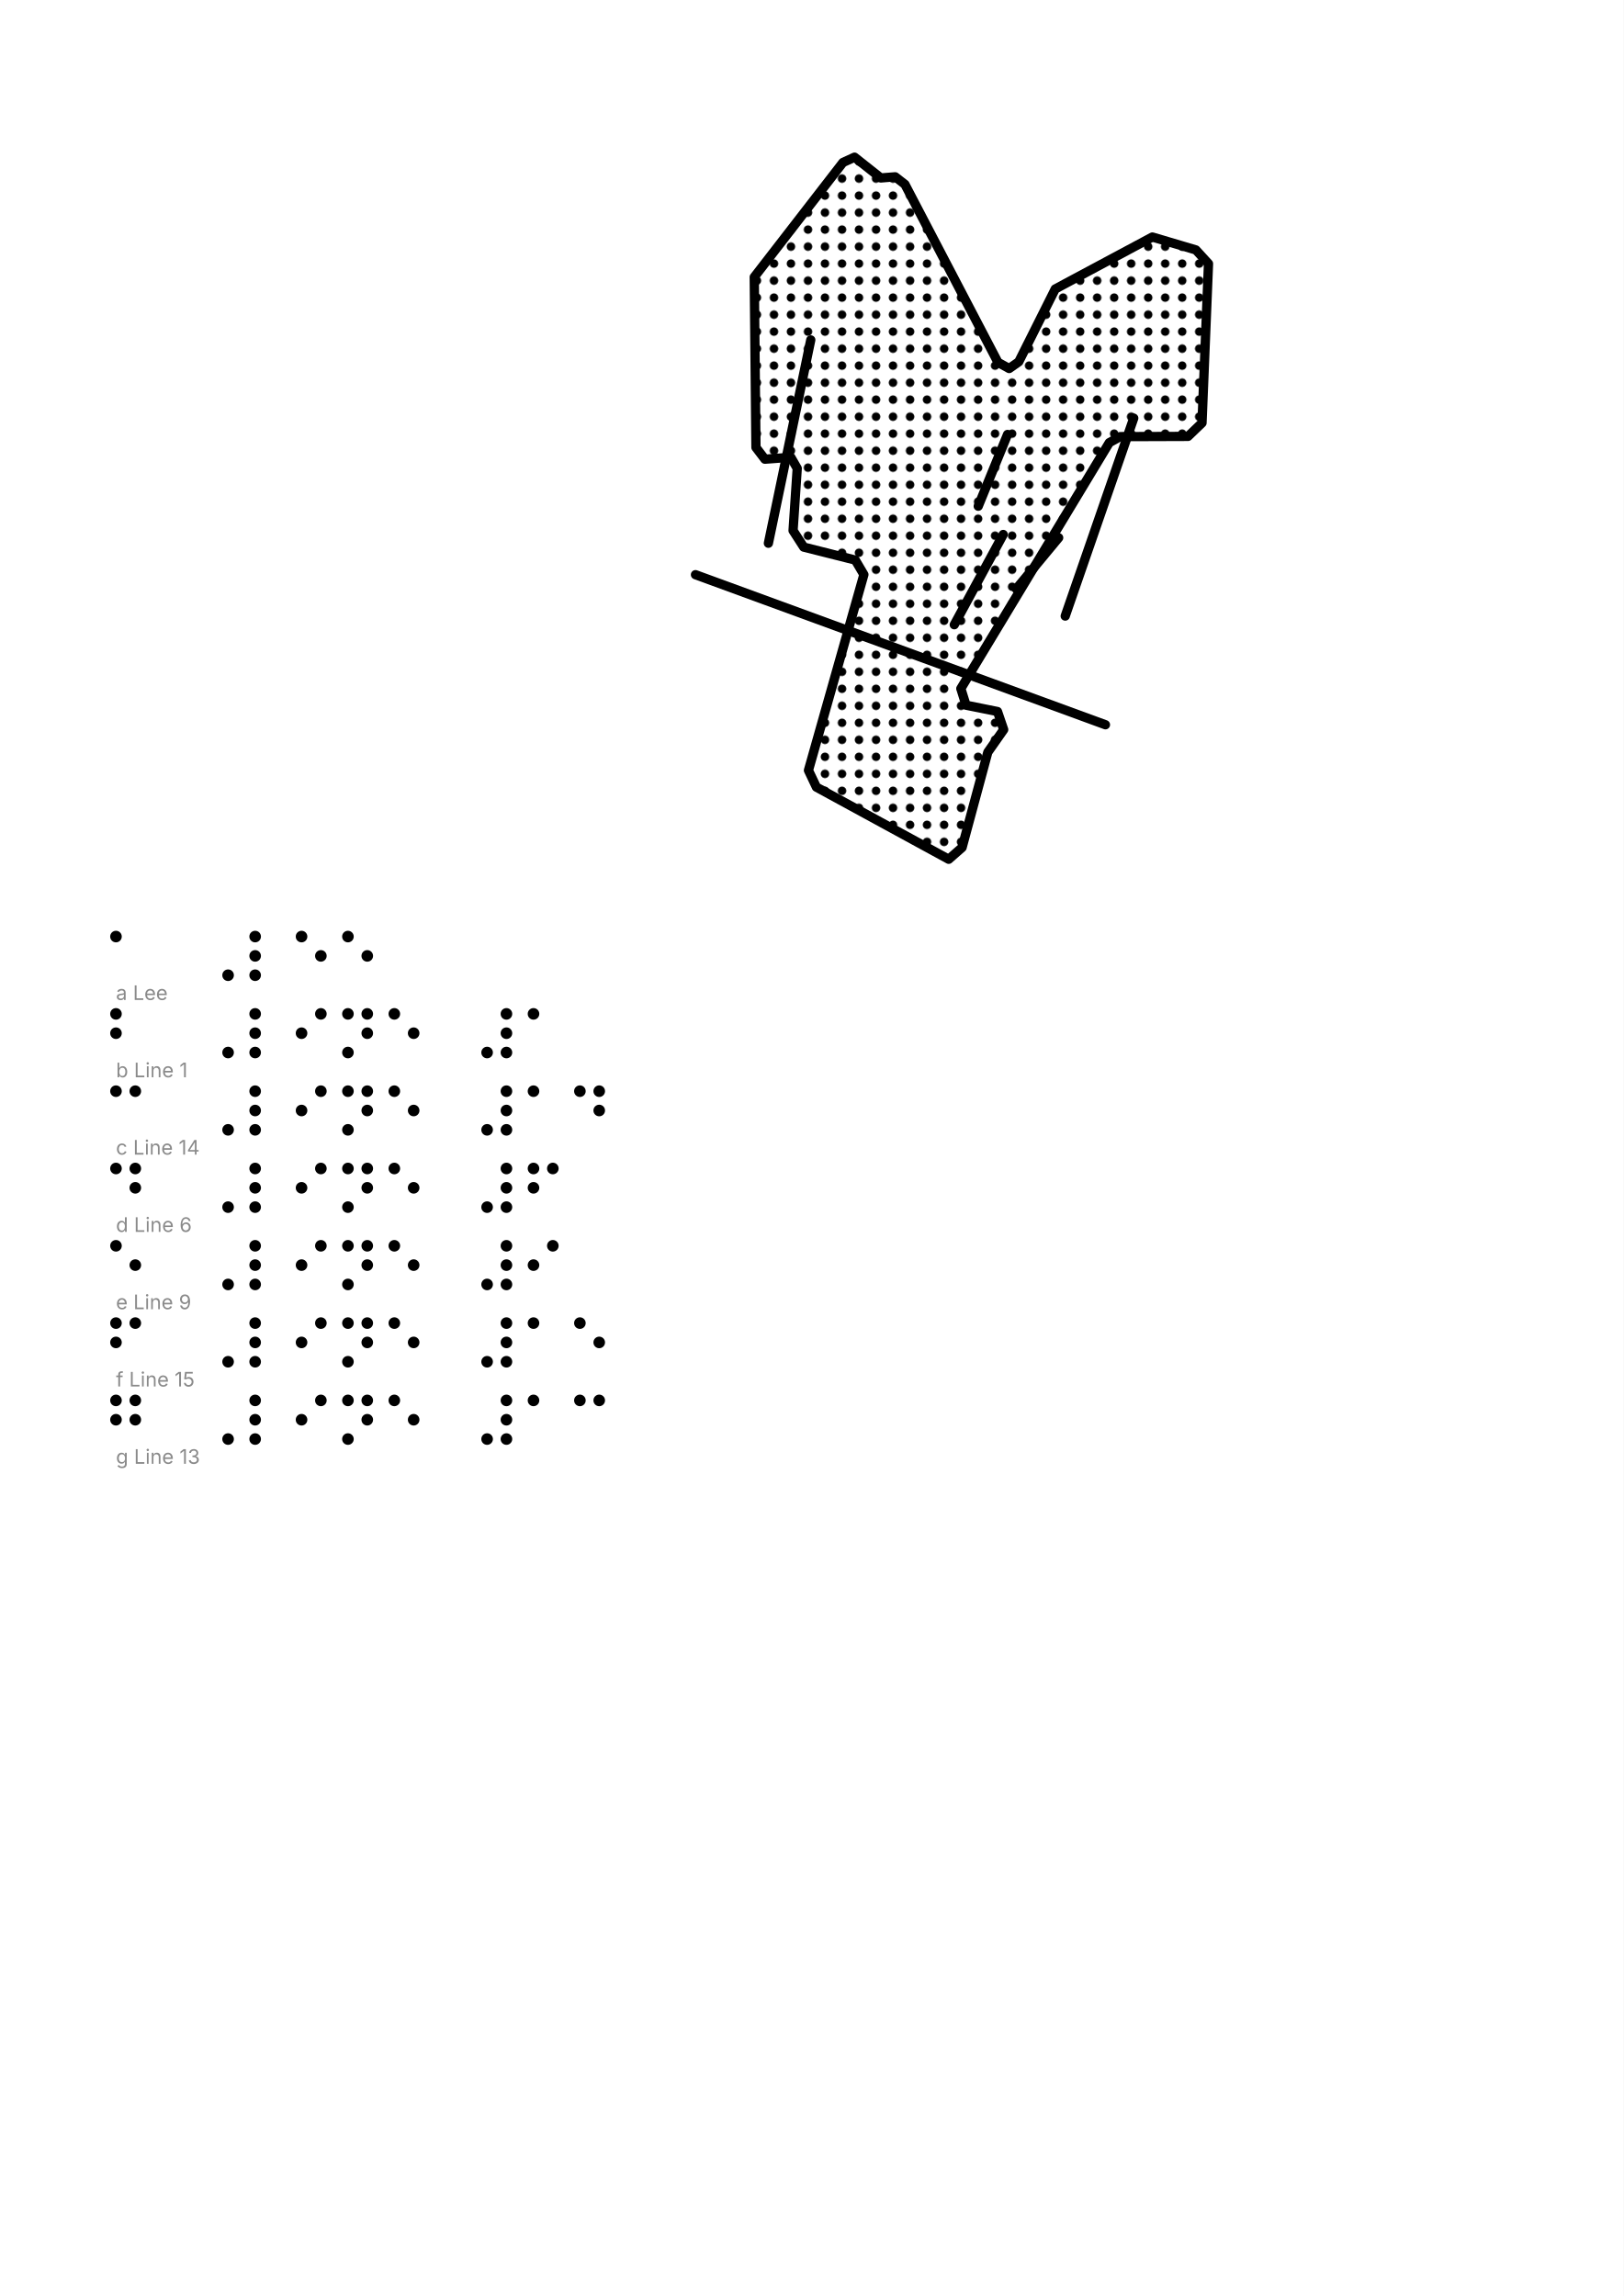
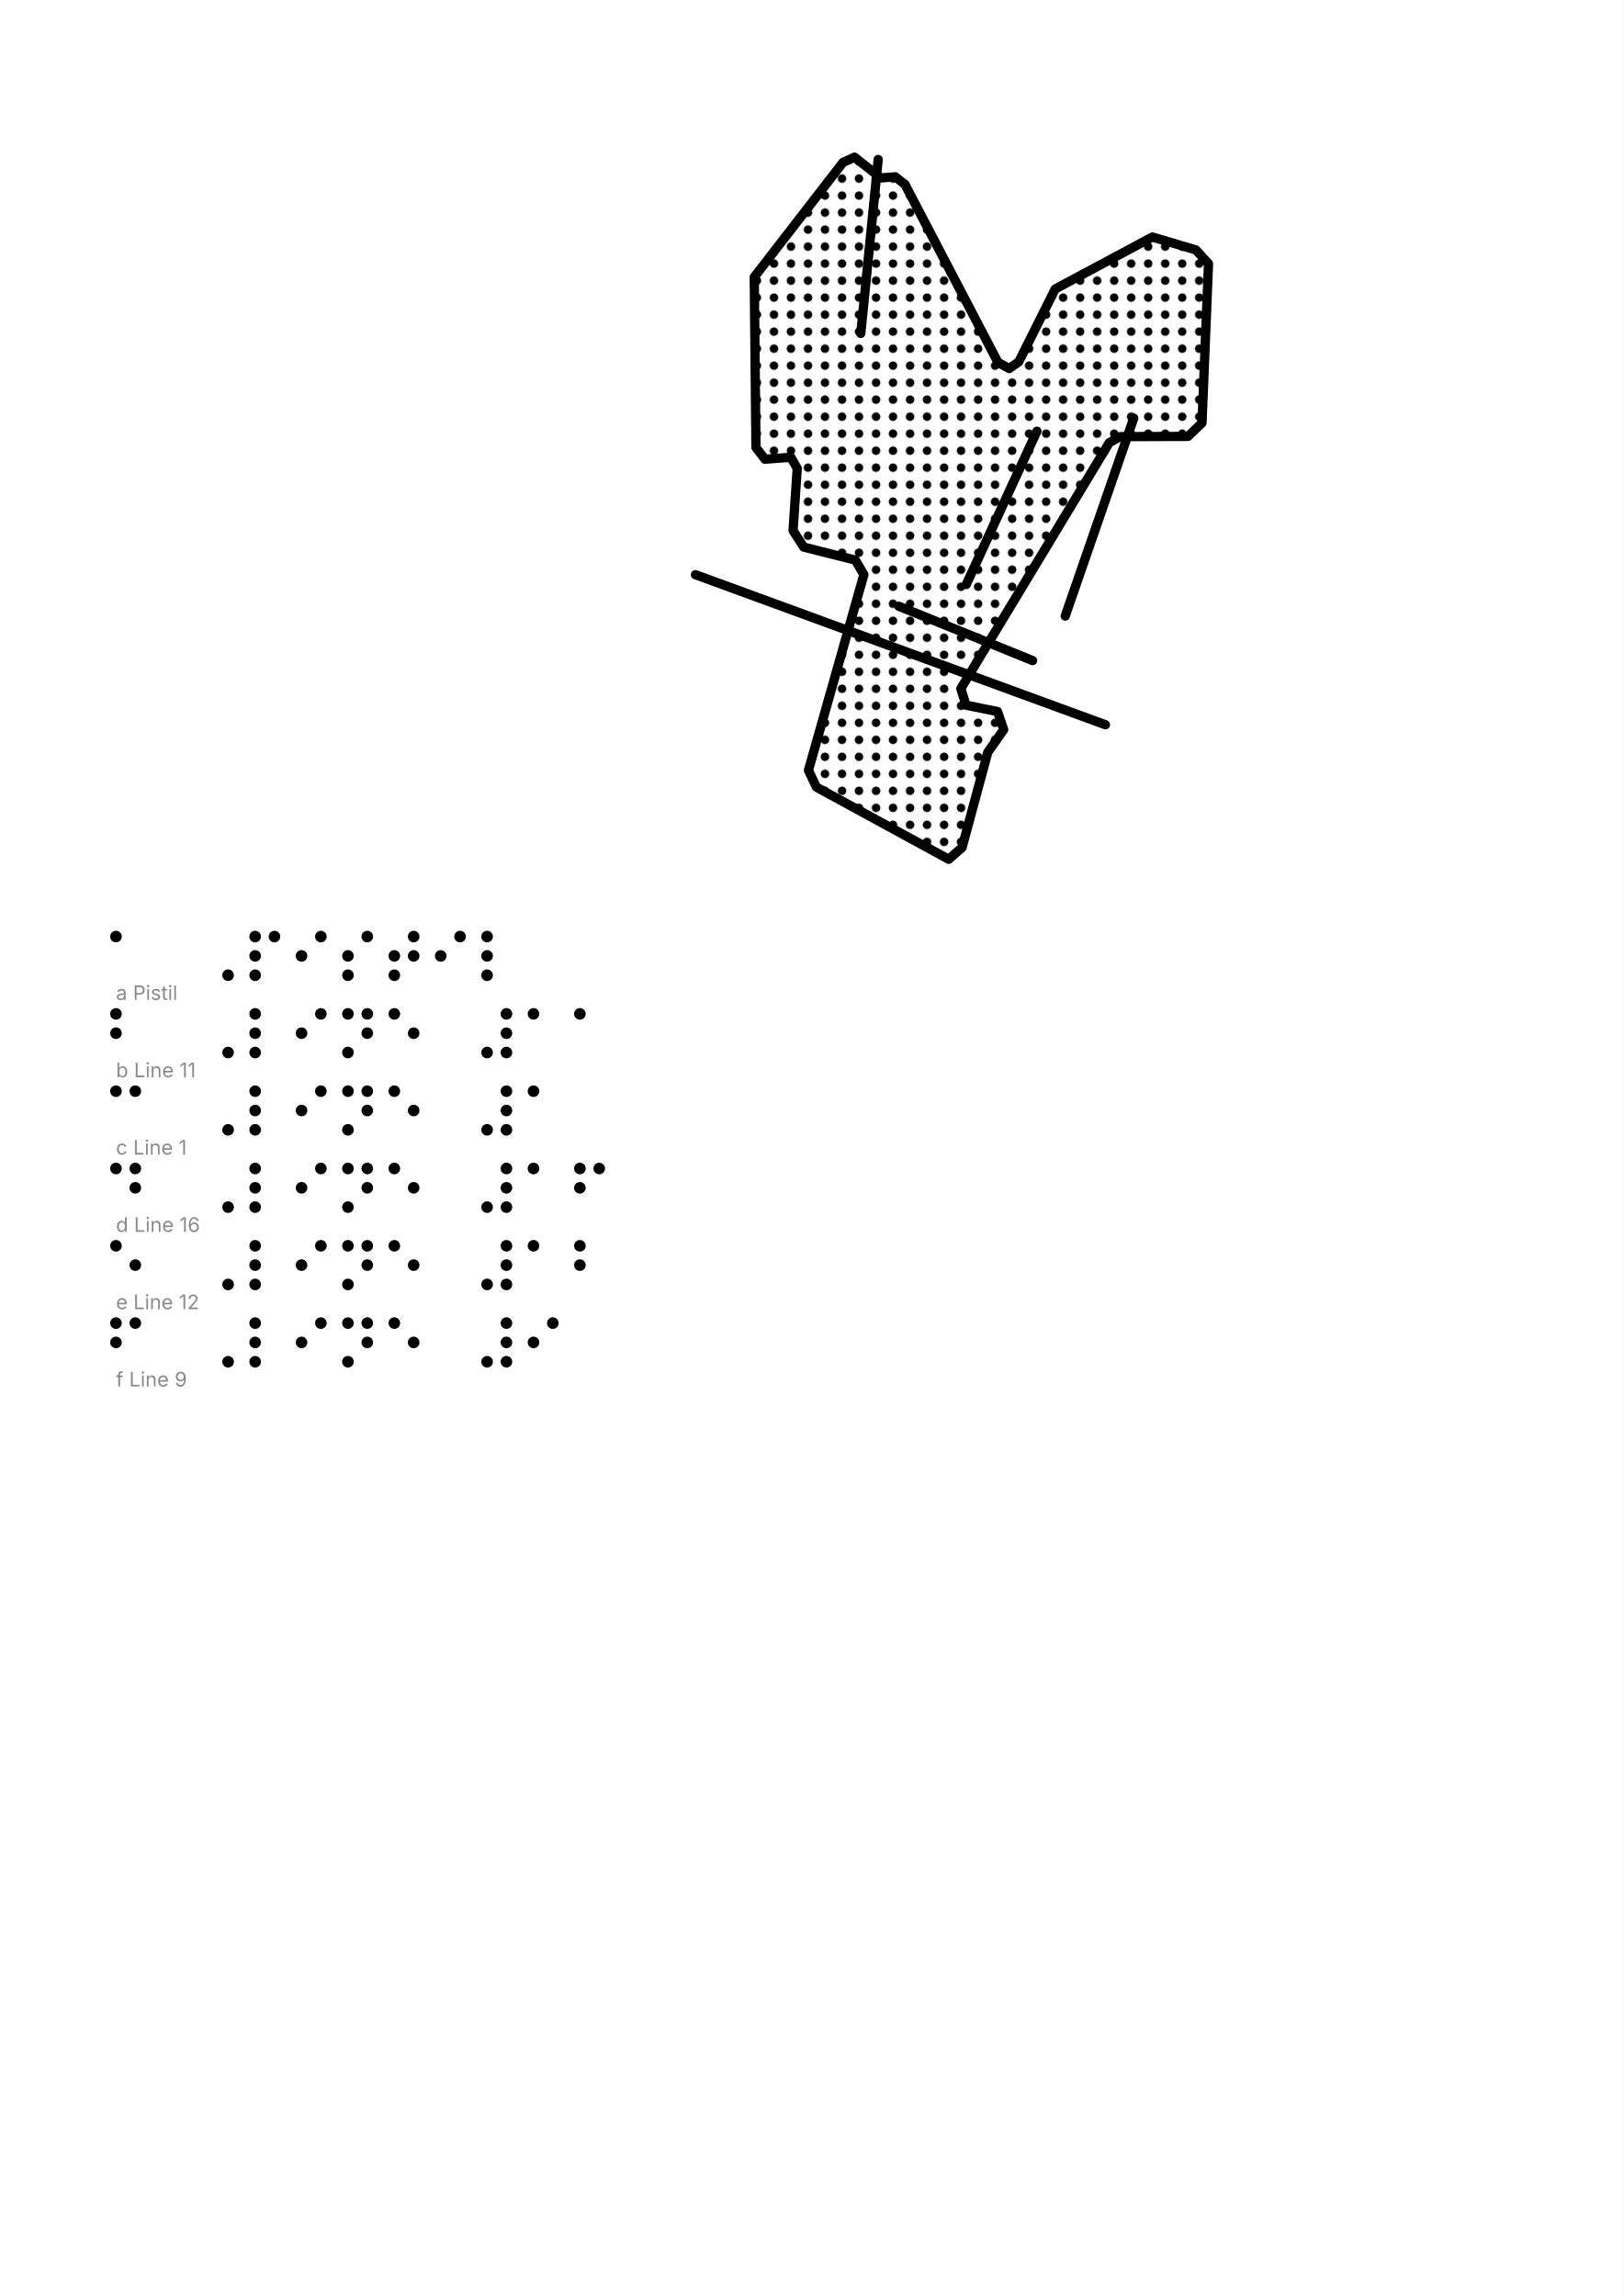
<svg xmlns="http://www.w3.org/2000/svg" width="210mm" height="297mm" viewBox="0 0 210 297" data-tdm="bio-flower-02" data-title="bio-flower-02">
  <defs>
    <pattern id="dots" width="2.2" height="2.2" patternUnits="userSpaceOnUse">
      <circle cx="1.1" cy="1.1" r="0.55" fill="#000" />
    </pattern>
    <pattern id="diagonal-lines" width="2.2" height="2.2" patternUnits="userSpaceOnUse" patternTransform="rotate(45)">
      <rect width="0.6" height="2.2" fill="#000" />
    </pattern>
    <pattern id="horizontal-lines" width="2.2" height="2.2" patternUnits="userSpaceOnUse">
      <rect width="2.2" height="0.6" fill="#000" />
    </pattern>
    <pattern id="grid" width="2.64" height="2.64" patternUnits="userSpaceOnUse">
      <rect width="2.64" height="0.5" fill="#000" />
      <rect width="0.5" height="2.64" fill="#000" />
    </pattern>
    <marker id="chevron" markerWidth="4" markerHeight="4" refX="3" refY="2" orient="auto" markerUnits="userSpaceOnUse">
      <path d="M0,0 L4,2 L0,4" fill="none" stroke="#000" stroke-width="1.2" stroke-linecap="round" />
    </marker>
  </defs>
  <rect width="210" height="297" fill="#fff" />
  <g id="regions">
-     <path id="r-01" data-name="Lee" d="M129.01 92.04 L129.81 94.38 L127.76 97.30 L124.43 109.63 L122.70 111.15 L105.59 101.82 L104.56 99.65 L111.73 74.33 L110.62 72.45 L103.95 70.77 L102.57 68.63 L103.11 60.59 L102.28 59.15 L98.93 59.40 L97.77 57.88 L97.55 35.84 L109.02 21.02 L110.52 20.33 L113.92 23.02 L115.78 22.87 L117.04 23.85 L129.07 46.87 L130.52 47.67 L131.76 46.80 L136.48 37.38 L149.04 30.66 L154.67 32.33 L156.30 34.11 L155.46 54.71 L153.65 56.45 L144.87 56.48 L143.47 57.26 L124.27 89.07 L124.94 91.22 Z" fill="url(#dots)" stroke="#000" stroke-width="1.2" stroke-linejoin="round" />
+     <path id="r-01" data-name="Pistil" d="M129.01 92.04 L129.81 94.38 L127.76 97.30 L124.43 109.63 L122.70 111.15 L105.59 101.82 L104.56 99.65 L111.73 74.33 L110.62 72.45 L103.95 70.77 L102.57 68.63 L103.11 60.59 L102.28 59.15 L98.93 59.40 L97.77 57.88 L97.55 35.84 L109.02 21.02 L110.52 20.33 L113.92 23.02 L115.78 22.87 L117.04 23.85 L129.07 46.87 L130.52 47.67 L131.76 46.80 L136.48 37.38 L149.04 30.66 L154.67 32.33 L156.30 34.11 L155.46 54.71 L153.65 56.45 L144.87 56.48 L143.47 57.26 L124.27 89.07 L124.94 91.22 Z" fill="url(#dots)" stroke="#000" stroke-width="1.2" stroke-linejoin="round" />
  </g>
  <g id="lines">
    <path id="l-01" data-name="Line 1" d="M89.95 74.34 L142.97 93.75" fill="none" stroke="#000" stroke-width="1.2" stroke-linecap="round" stroke-linejoin="round" />
-     <path id="l-13" data-name="Line 13" d="M137.77 79.69 L146.63 54.09" fill="none" stroke="#000" stroke-width="1.2" stroke-linecap="round" stroke-linejoin="round" />
-     <path id="l-14" data-name="Line 14" d="M99.38 70.27 L104.86 43.97" fill="none" stroke="#000" stroke-width="1.2" stroke-linecap="round" stroke-linejoin="round" />
-     <path id="l-09" data-name="Line 9" d="M129.75 69.14 L123.42 80.81" fill="none" stroke="#000" stroke-width="1.2" stroke-linecap="round" stroke-linejoin="round" />
-     <path id="l-06" data-name="Line 6" d="M126.52 65.48 L130.31 56.20" fill="none" stroke="#000" stroke-width="1.2" stroke-linecap="round" stroke-linejoin="round" />
-     <path id="l-15" data-name="Line 15" d="M131.44 76.17 L136.92 69.56" fill="none" stroke="#000" stroke-width="1.2" stroke-linecap="round" stroke-linejoin="round" />
+     <path id="l-09" data-name="Line 9" d="M137.77 79.69 L146.63 54.09" fill="none" stroke="#000" stroke-width="1.2" stroke-linecap="round" stroke-linejoin="round" />
+     <path id="l-11" data-name="Line 11" d="M111.33 43.13 L113.58 20.63" fill="none" stroke="#000" stroke-width="1.2" stroke-linecap="round" stroke-linejoin="round" />
+     <path id="l-12" data-name="Line 12" d="M124.97 75.61 L134.11 55.78" fill="none" stroke="#000" stroke-width="1.2" stroke-linecap="round" stroke-linejoin="round" />
+     <path id="l-16" data-name="Line 16" d="M116.25 78.42 L133.55 85.45" fill="none" stroke="#000" stroke-width="1.2" stroke-linecap="round" stroke-linejoin="round" />
  </g>
-   <g id="key" data-top="121.2" data-rows="7">
+   <g id="key" data-top="121.2" data-rows="6">
    <g class="key-row" data-id="r-01">
      <circle cx="15.00" cy="121.15" r="0.75" fill="#000" />
      <circle cx="29.50" cy="126.15" r="0.75" fill="#000" />
      <circle cx="33.00" cy="121.15" r="0.75" fill="#000" />
      <circle cx="33.00" cy="123.65" r="0.75" fill="#000" />
      <circle cx="33.00" cy="126.15" r="0.75" fill="#000" />
-       <circle cx="39.00" cy="121.15" r="0.75" fill="#000" />
-       <circle cx="41.50" cy="123.65" r="0.75" fill="#000" />
-       <circle cx="45.00" cy="121.15" r="0.75" fill="#000" />
-       <circle cx="47.50" cy="123.65" r="0.75" fill="#000" />
-       <text x="15.00" y="129.35" font-family="Inter, Arial, sans-serif" font-size="2.6" fill="#8a8a8a">a  Lee</text>
+       <circle cx="35.50" cy="121.15" r="0.75" fill="#000" />
+       <circle cx="39.00" cy="123.65" r="0.75" fill="#000" />
+       <circle cx="41.50" cy="121.15" r="0.75" fill="#000" />
+       <circle cx="45.00" cy="123.65" r="0.75" fill="#000" />
+       <circle cx="45.00" cy="126.15" r="0.75" fill="#000" />
+       <circle cx="47.50" cy="121.15" r="0.75" fill="#000" />
+       <circle cx="51.00" cy="123.65" r="0.75" fill="#000" />
+       <circle cx="51.00" cy="126.15" r="0.75" fill="#000" />
+       <circle cx="53.50" cy="121.15" r="0.75" fill="#000" />
+       <circle cx="53.50" cy="123.65" r="0.75" fill="#000" />
+       <circle cx="57.00" cy="123.65" r="0.75" fill="#000" />
+       <circle cx="59.50" cy="121.15" r="0.75" fill="#000" />
+       <circle cx="63.00" cy="121.15" r="0.75" fill="#000" />
+       <circle cx="63.00" cy="123.65" r="0.75" fill="#000" />
+       <circle cx="63.00" cy="126.15" r="0.75" fill="#000" />
+       <text x="15.00" y="129.35" font-family="Inter, Arial, sans-serif" font-size="2.6" fill="#8a8a8a">a  Pistil</text>
    </g>
-     <g class="key-row" data-id="l-01">
+     <g class="key-row" data-id="l-11">
      <circle cx="15.00" cy="131.15" r="0.75" fill="#000" />
      <circle cx="15.00" cy="133.65" r="0.75" fill="#000" />
      <circle cx="29.50" cy="136.15" r="0.75" fill="#000" />
      <circle cx="33.00" cy="131.15" r="0.75" fill="#000" />
      <circle cx="33.00" cy="133.65" r="0.75" fill="#000" />
      <circle cx="33.00" cy="136.15" r="0.75" fill="#000" />
      <circle cx="39.00" cy="133.65" r="0.75" fill="#000" />
      <circle cx="41.50" cy="131.15" r="0.75" fill="#000" />
      <circle cx="45.00" cy="131.15" r="0.75" fill="#000" />
      <circle cx="45.00" cy="136.15" r="0.75" fill="#000" />
      <circle cx="47.50" cy="131.15" r="0.75" fill="#000" />
      <circle cx="47.50" cy="133.65" r="0.75" fill="#000" />
      <circle cx="51.00" cy="131.15" r="0.75" fill="#000" />
      <circle cx="53.50" cy="133.65" r="0.75" fill="#000" />
      <circle cx="63.00" cy="136.15" r="0.75" fill="#000" />
      <circle cx="65.50" cy="131.15" r="0.75" fill="#000" />
      <circle cx="65.50" cy="133.65" r="0.75" fill="#000" />
      <circle cx="65.50" cy="136.15" r="0.75" fill="#000" />
      <circle cx="69.00" cy="131.15" r="0.75" fill="#000" />
-       <text x="15.00" y="139.35" font-family="Inter, Arial, sans-serif" font-size="2.6" fill="#8a8a8a">b  Line 1</text>
+       <circle cx="75.00" cy="131.15" r="0.75" fill="#000" />
+       <text x="15.00" y="139.35" font-family="Inter, Arial, sans-serif" font-size="2.6" fill="#8a8a8a">b  Line 11</text>
    </g>
-     <g class="key-row" data-id="l-14">
+     <g class="key-row" data-id="l-01">
      <circle cx="15.00" cy="141.15" r="0.75" fill="#000" />
      <circle cx="17.50" cy="141.15" r="0.75" fill="#000" />
      <circle cx="29.50" cy="146.15" r="0.75" fill="#000" />
      <circle cx="33.00" cy="141.15" r="0.75" fill="#000" />
      <circle cx="33.00" cy="143.65" r="0.75" fill="#000" />
      <circle cx="33.00" cy="146.15" r="0.75" fill="#000" />
      <circle cx="39.00" cy="143.65" r="0.75" fill="#000" />
      <circle cx="41.50" cy="141.15" r="0.75" fill="#000" />
      <circle cx="45.00" cy="141.15" r="0.75" fill="#000" />
      <circle cx="45.00" cy="146.15" r="0.75" fill="#000" />
      <circle cx="47.50" cy="141.15" r="0.75" fill="#000" />
      <circle cx="47.50" cy="143.65" r="0.75" fill="#000" />
      <circle cx="51.00" cy="141.15" r="0.75" fill="#000" />
      <circle cx="53.50" cy="143.65" r="0.75" fill="#000" />
      <circle cx="63.00" cy="146.15" r="0.75" fill="#000" />
      <circle cx="65.50" cy="141.15" r="0.75" fill="#000" />
      <circle cx="65.50" cy="143.65" r="0.75" fill="#000" />
      <circle cx="65.50" cy="146.15" r="0.75" fill="#000" />
      <circle cx="69.00" cy="141.15" r="0.75" fill="#000" />
-       <circle cx="75.00" cy="141.15" r="0.75" fill="#000" />
-       <circle cx="77.50" cy="141.15" r="0.75" fill="#000" />
-       <circle cx="77.50" cy="143.65" r="0.75" fill="#000" />
-       <text x="15.00" y="149.35" font-family="Inter, Arial, sans-serif" font-size="2.6" fill="#8a8a8a">c  Line 14</text>
+       <text x="15.00" y="149.35" font-family="Inter, Arial, sans-serif" font-size="2.6" fill="#8a8a8a">c  Line 1</text>
    </g>
-     <g class="key-row" data-id="l-06">
+     <g class="key-row" data-id="l-16">
      <circle cx="15.00" cy="151.15" r="0.75" fill="#000" />
      <circle cx="17.50" cy="151.15" r="0.75" fill="#000" />
      <circle cx="17.50" cy="153.65" r="0.75" fill="#000" />
      <circle cx="29.50" cy="156.15" r="0.75" fill="#000" />
      <circle cx="33.00" cy="151.15" r="0.75" fill="#000" />
      <circle cx="33.00" cy="153.65" r="0.75" fill="#000" />
      <circle cx="33.00" cy="156.15" r="0.75" fill="#000" />
      <circle cx="39.00" cy="153.65" r="0.75" fill="#000" />
      <circle cx="41.50" cy="151.15" r="0.75" fill="#000" />
      <circle cx="45.00" cy="151.15" r="0.75" fill="#000" />
      <circle cx="45.00" cy="156.15" r="0.75" fill="#000" />
      <circle cx="47.50" cy="151.15" r="0.75" fill="#000" />
      <circle cx="47.50" cy="153.65" r="0.75" fill="#000" />
      <circle cx="51.00" cy="151.15" r="0.75" fill="#000" />
      <circle cx="53.50" cy="153.65" r="0.75" fill="#000" />
      <circle cx="63.00" cy="156.15" r="0.75" fill="#000" />
      <circle cx="65.50" cy="151.15" r="0.75" fill="#000" />
      <circle cx="65.50" cy="153.65" r="0.75" fill="#000" />
      <circle cx="65.50" cy="156.15" r="0.75" fill="#000" />
      <circle cx="69.00" cy="151.15" r="0.75" fill="#000" />
-       <circle cx="69.00" cy="153.65" r="0.75" fill="#000" />
-       <circle cx="71.50" cy="151.15" r="0.75" fill="#000" />
-       <text x="15.00" y="159.35" font-family="Inter, Arial, sans-serif" font-size="2.6" fill="#8a8a8a">d  Line 6</text>
+       <circle cx="75.00" cy="151.15" r="0.75" fill="#000" />
+       <circle cx="75.00" cy="153.65" r="0.75" fill="#000" />
+       <circle cx="77.50" cy="151.15" r="0.75" fill="#000" />
+       <text x="15.00" y="159.35" font-family="Inter, Arial, sans-serif" font-size="2.6" fill="#8a8a8a">d  Line 16</text>
    </g>
-     <g class="key-row" data-id="l-09">
+     <g class="key-row" data-id="l-12">
      <circle cx="15.00" cy="161.15" r="0.75" fill="#000" />
      <circle cx="17.50" cy="163.65" r="0.75" fill="#000" />
      <circle cx="29.50" cy="166.15" r="0.75" fill="#000" />
      <circle cx="33.00" cy="161.15" r="0.75" fill="#000" />
      <circle cx="33.00" cy="163.65" r="0.75" fill="#000" />
      <circle cx="33.00" cy="166.15" r="0.75" fill="#000" />
      <circle cx="39.00" cy="163.65" r="0.75" fill="#000" />
      <circle cx="41.50" cy="161.15" r="0.75" fill="#000" />
      <circle cx="45.00" cy="161.15" r="0.75" fill="#000" />
      <circle cx="45.00" cy="166.15" r="0.75" fill="#000" />
      <circle cx="47.50" cy="161.15" r="0.75" fill="#000" />
      <circle cx="47.50" cy="163.65" r="0.75" fill="#000" />
      <circle cx="51.00" cy="161.15" r="0.75" fill="#000" />
      <circle cx="53.50" cy="163.65" r="0.75" fill="#000" />
      <circle cx="63.00" cy="166.15" r="0.75" fill="#000" />
      <circle cx="65.50" cy="161.15" r="0.75" fill="#000" />
      <circle cx="65.50" cy="163.65" r="0.75" fill="#000" />
      <circle cx="65.50" cy="166.15" r="0.75" fill="#000" />
-       <circle cx="69.00" cy="163.65" r="0.75" fill="#000" />
-       <circle cx="71.50" cy="161.15" r="0.75" fill="#000" />
-       <text x="15.00" y="169.35" font-family="Inter, Arial, sans-serif" font-size="2.6" fill="#8a8a8a">e  Line 9</text>
+       <circle cx="69.00" cy="161.15" r="0.75" fill="#000" />
+       <circle cx="75.00" cy="161.15" r="0.75" fill="#000" />
+       <circle cx="75.00" cy="163.65" r="0.75" fill="#000" />
+       <text x="15.00" y="169.35" font-family="Inter, Arial, sans-serif" font-size="2.6" fill="#8a8a8a">e  Line 12</text>
    </g>
-     <g class="key-row" data-id="l-15">
+     <g class="key-row" data-id="l-09">
      <circle cx="15.00" cy="171.15" r="0.75" fill="#000" />
      <circle cx="15.00" cy="173.65" r="0.75" fill="#000" />
      <circle cx="17.50" cy="171.15" r="0.75" fill="#000" />
      <circle cx="29.50" cy="176.15" r="0.75" fill="#000" />
      <circle cx="33.00" cy="171.15" r="0.75" fill="#000" />
      <circle cx="33.00" cy="173.65" r="0.75" fill="#000" />
      <circle cx="33.00" cy="176.15" r="0.75" fill="#000" />
      <circle cx="39.00" cy="173.65" r="0.75" fill="#000" />
      <circle cx="41.50" cy="171.15" r="0.75" fill="#000" />
      <circle cx="45.00" cy="171.15" r="0.75" fill="#000" />
      <circle cx="45.00" cy="176.15" r="0.75" fill="#000" />
      <circle cx="47.50" cy="171.15" r="0.75" fill="#000" />
      <circle cx="47.50" cy="173.65" r="0.75" fill="#000" />
      <circle cx="51.00" cy="171.15" r="0.75" fill="#000" />
      <circle cx="53.50" cy="173.65" r="0.75" fill="#000" />
      <circle cx="63.00" cy="176.15" r="0.75" fill="#000" />
      <circle cx="65.50" cy="171.15" r="0.75" fill="#000" />
      <circle cx="65.50" cy="173.65" r="0.75" fill="#000" />
      <circle cx="65.50" cy="176.15" r="0.75" fill="#000" />
-       <circle cx="69.00" cy="171.15" r="0.75" fill="#000" />
-       <circle cx="75.00" cy="171.15" r="0.75" fill="#000" />
-       <circle cx="77.50" cy="173.65" r="0.75" fill="#000" />
-       <text x="15.00" y="179.35" font-family="Inter, Arial, sans-serif" font-size="2.6" fill="#8a8a8a">f  Line 15</text>
-     </g>
-     <g class="key-row" data-id="l-13">
-       <circle cx="15.00" cy="181.15" r="0.75" fill="#000" />
-       <circle cx="15.00" cy="183.65" r="0.75" fill="#000" />
-       <circle cx="17.50" cy="181.15" r="0.75" fill="#000" />
-       <circle cx="17.50" cy="183.65" r="0.75" fill="#000" />
-       <circle cx="29.50" cy="186.15" r="0.75" fill="#000" />
-       <circle cx="33.00" cy="181.15" r="0.75" fill="#000" />
-       <circle cx="33.00" cy="183.65" r="0.75" fill="#000" />
-       <circle cx="33.00" cy="186.15" r="0.75" fill="#000" />
-       <circle cx="39.00" cy="183.65" r="0.75" fill="#000" />
-       <circle cx="41.50" cy="181.15" r="0.75" fill="#000" />
-       <circle cx="45.00" cy="181.15" r="0.75" fill="#000" />
-       <circle cx="45.00" cy="186.15" r="0.75" fill="#000" />
-       <circle cx="47.50" cy="181.15" r="0.75" fill="#000" />
-       <circle cx="47.50" cy="183.65" r="0.75" fill="#000" />
-       <circle cx="51.00" cy="181.15" r="0.75" fill="#000" />
-       <circle cx="53.50" cy="183.65" r="0.75" fill="#000" />
-       <circle cx="63.00" cy="186.15" r="0.75" fill="#000" />
-       <circle cx="65.50" cy="181.15" r="0.75" fill="#000" />
-       <circle cx="65.50" cy="183.65" r="0.75" fill="#000" />
-       <circle cx="65.50" cy="186.15" r="0.75" fill="#000" />
-       <circle cx="69.00" cy="181.15" r="0.75" fill="#000" />
-       <circle cx="75.00" cy="181.15" r="0.75" fill="#000" />
-       <circle cx="77.50" cy="181.15" r="0.75" fill="#000" />
-       <text x="15.00" y="189.35" font-family="Inter, Arial, sans-serif" font-size="2.6" fill="#8a8a8a">g  Line 13</text>
+       <circle cx="69.00" cy="173.65" r="0.75" fill="#000" />
+       <circle cx="71.50" cy="171.15" r="0.75" fill="#000" />
+       <text x="15.00" y="179.35" font-family="Inter, Arial, sans-serif" font-size="2.6" fill="#8a8a8a">f  Line 9</text>
    </g>
  </g>
</svg>
